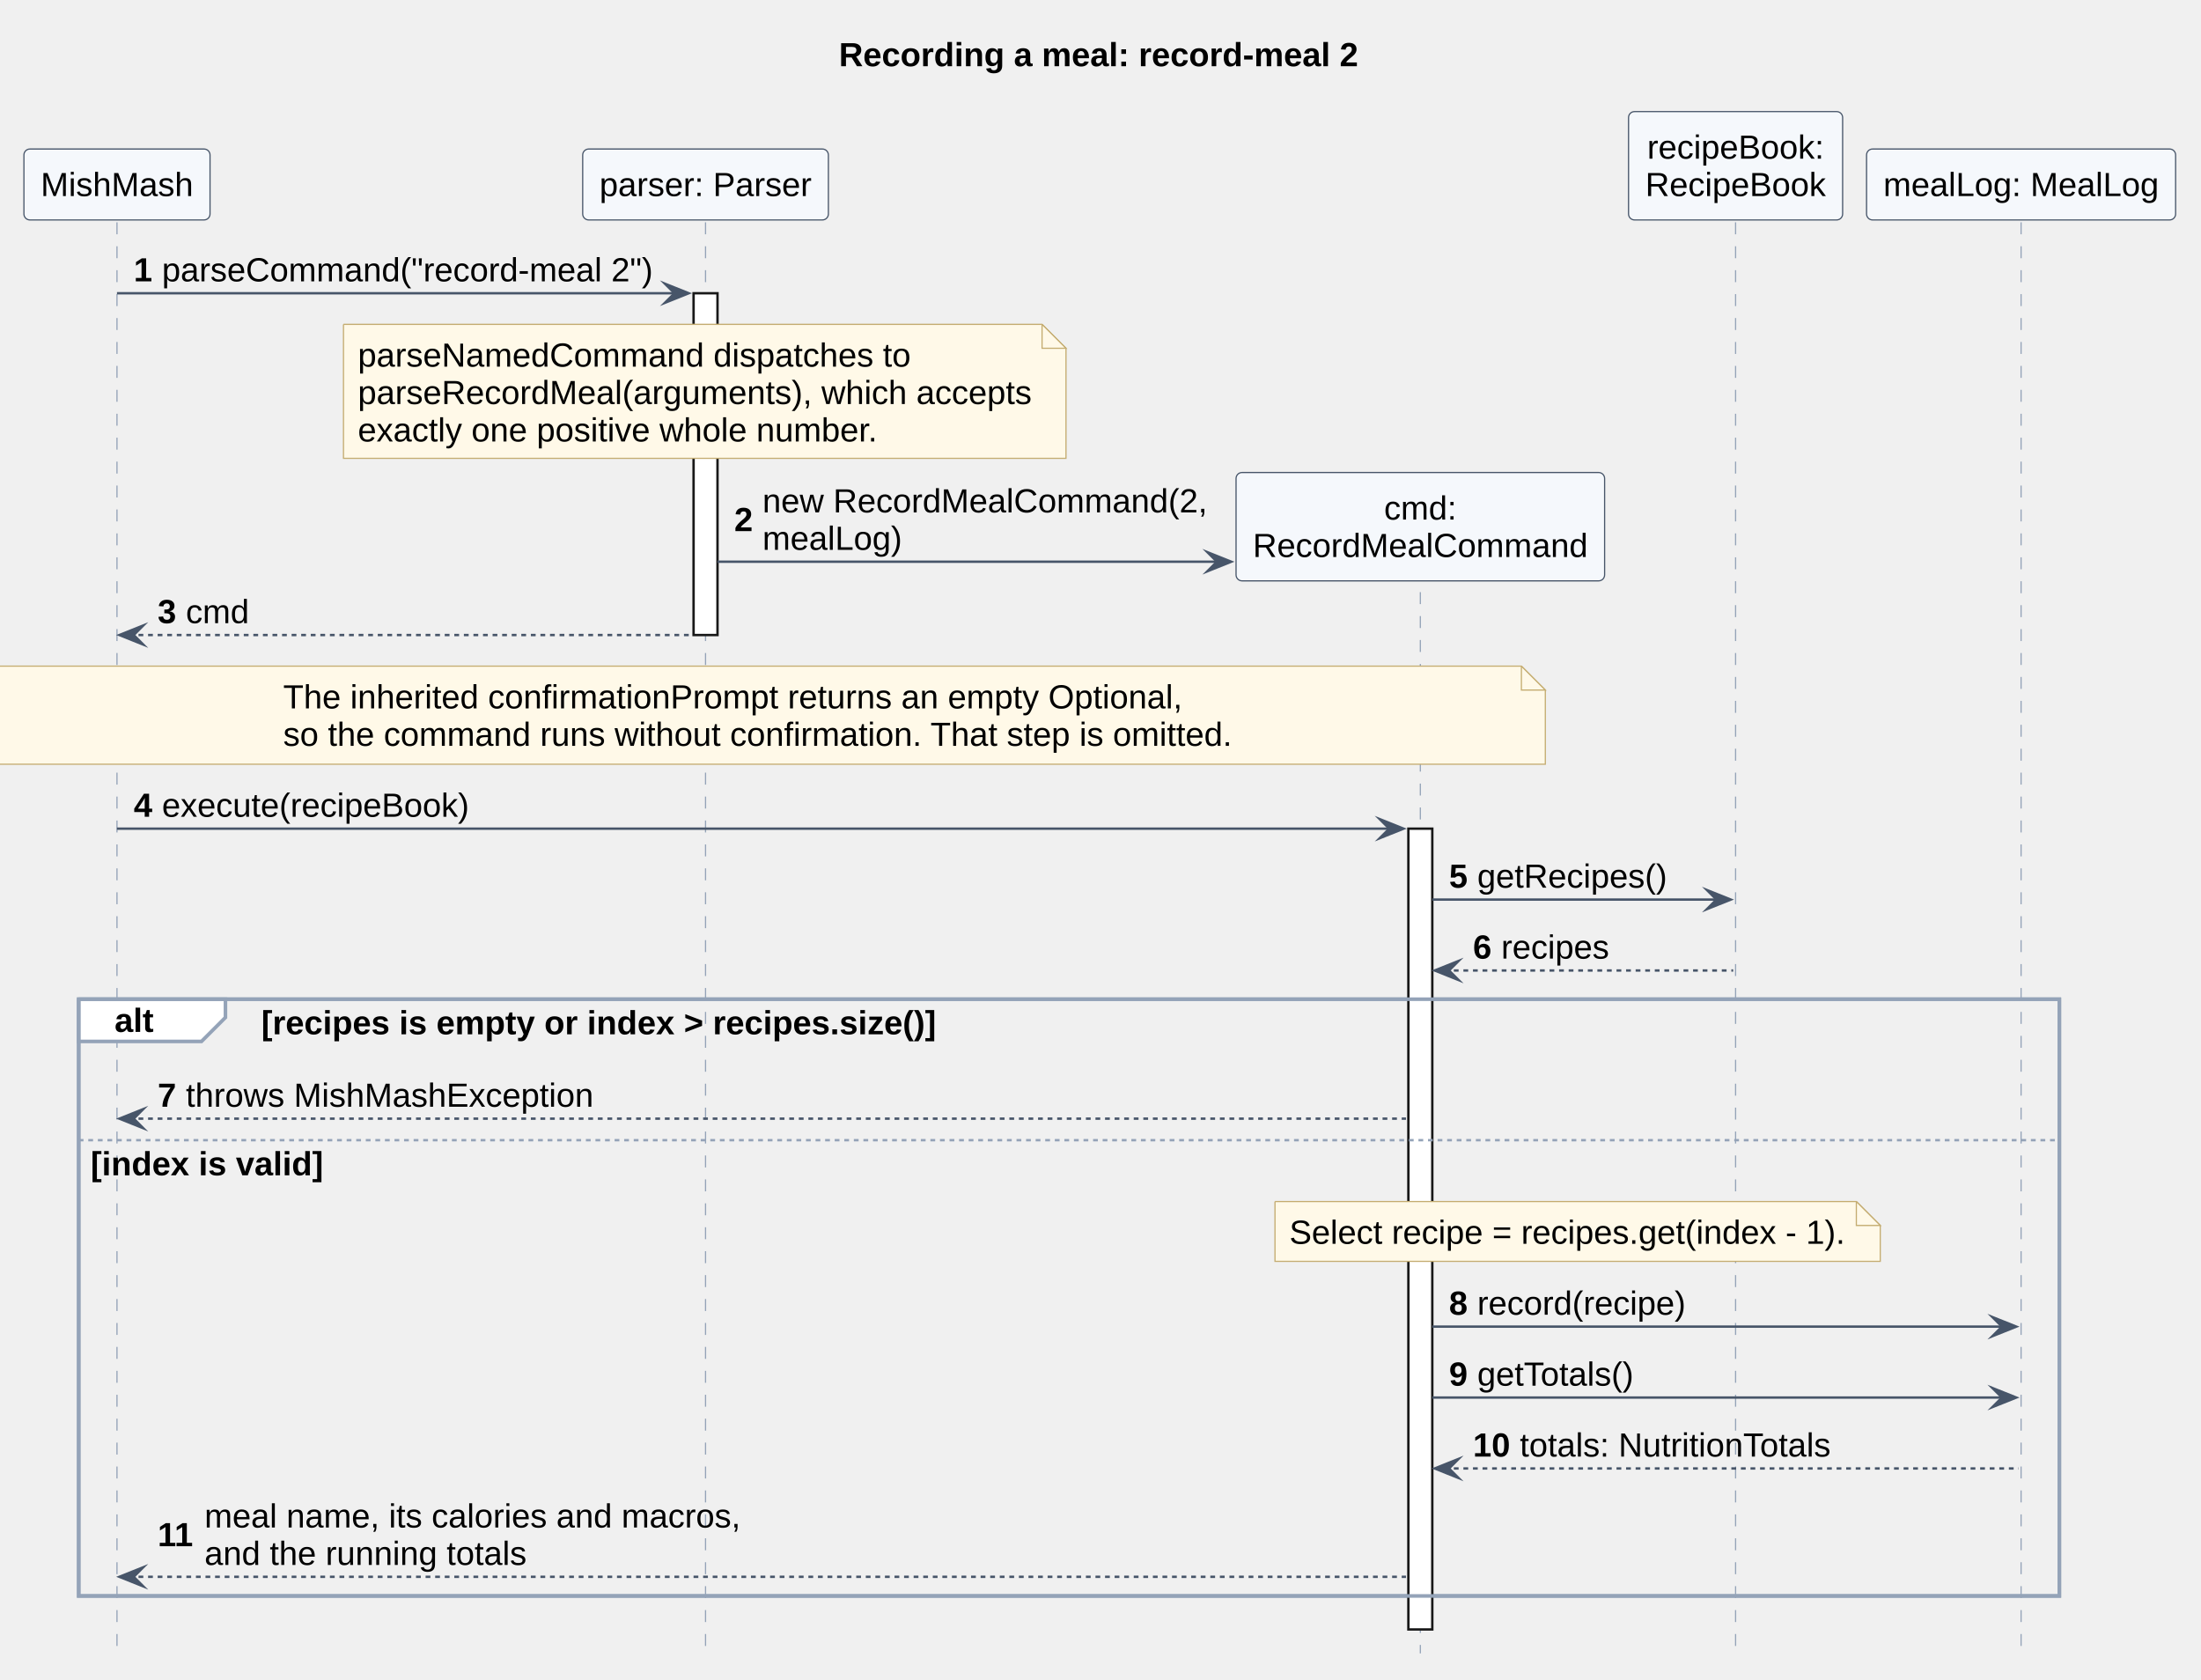
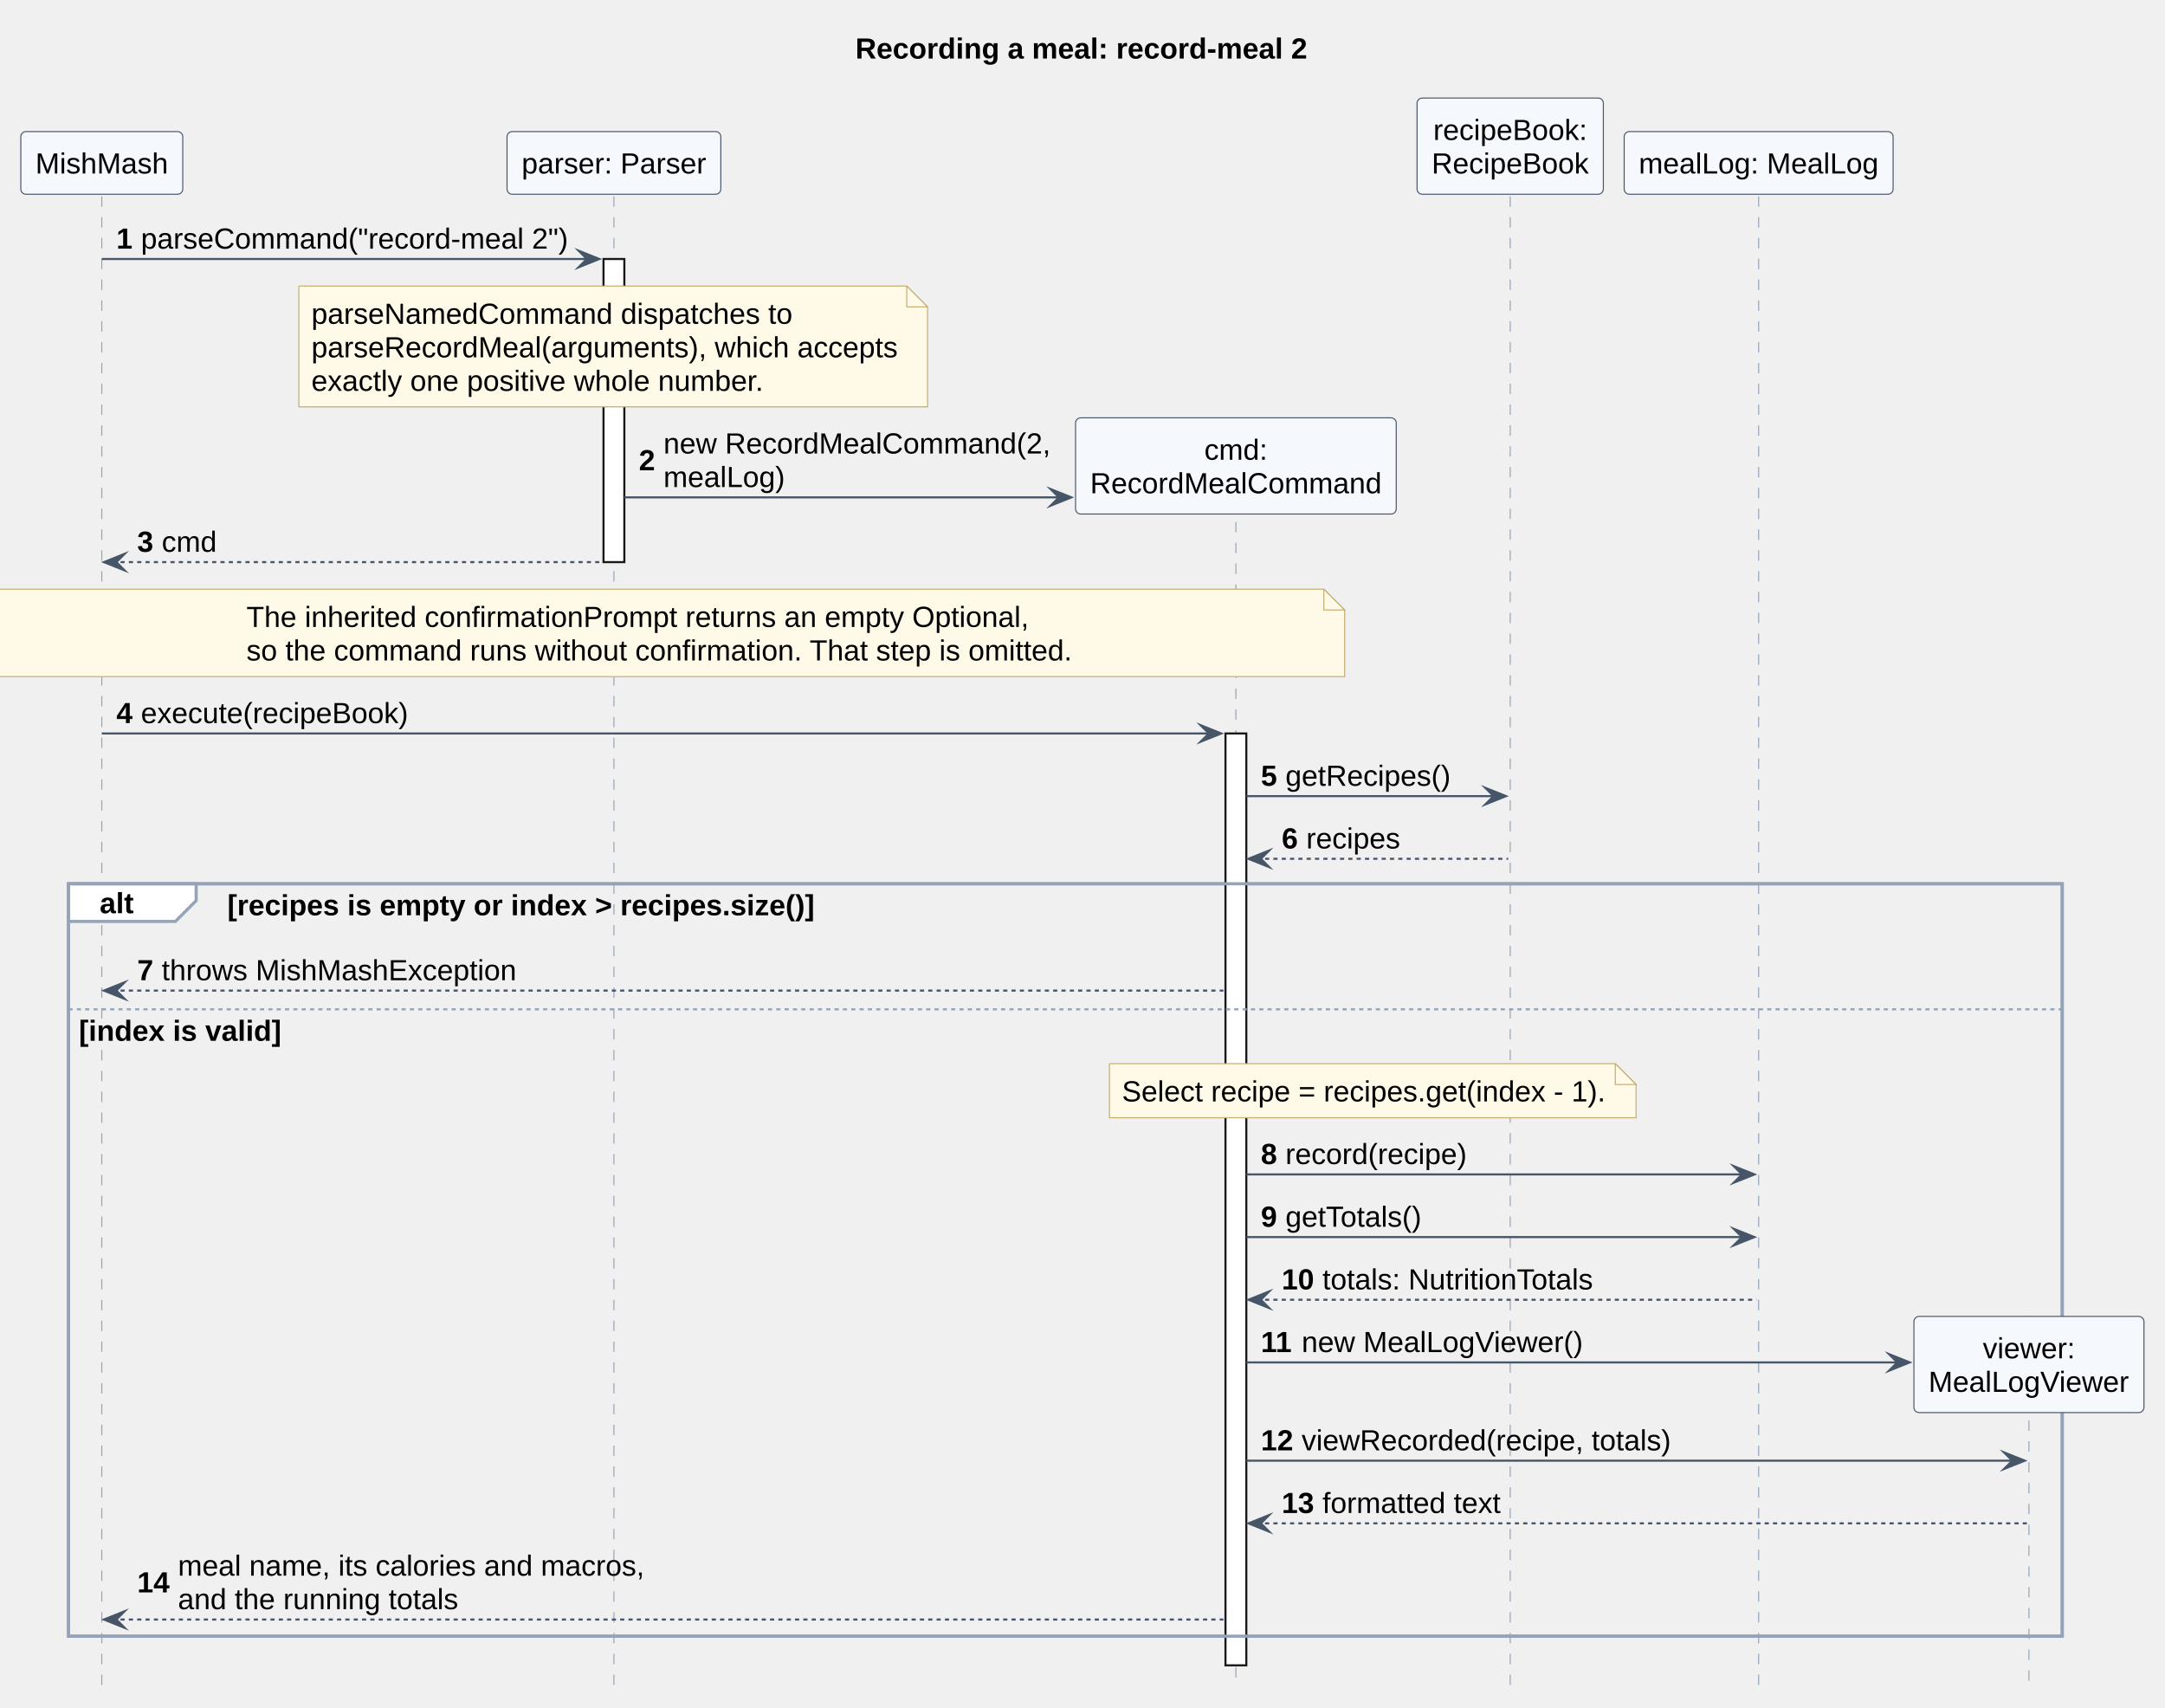
- <svg xmlns="http://www.w3.org/2000/svg" version="1.1" data-diagram-type="SEQUENCE" style="width:920px;height:702px;background:#FFFFFF;" width="920px" height="702px" viewBox="0 0 920 702" zoomAndPan="magnify" preserveAspectRatio="none" contentStyleType="text/css">
+ <svg xmlns="http://www.w3.org/2000/svg" version="1.1" data-diagram-type="SEQUENCE" style="width:1040px;height:820px;background:#FFFFFF;" width="1040px" height="820px" viewBox="0 0 1040 820" zoomAndPan="magnify" preserveAspectRatio="none" contentStyleType="text/css">
  <defs />
  <g font-family="sans-serif" lengthAdjust="spacing">
    <g class="title" data-source-line="2">
-       <text x="350.658" y="27.674" fill="#000" font-size="14" textLength="217.075" font-weight="700" font-family="Arial">Recording a meal: record-meal 2</text>
+       <text x="410.906" y="28.132" fill="#000" font-size="14" textLength="217.075" font-weight="700" font-family="Arial">Recording a meal: record-meal 2</text>
    </g>
-     <rect x="32.896" y="417.609" width="827.902" height="249.406" fill="none" style="stroke:#94A3B8;stroke-width:1.5;" />
+     <rect x="32.896" y="424.479" width="957.743" height="361.381" fill="none" style="stroke:#94A3B8;stroke-width:1.5;" />
    <g>
-       <rect x="45.396" y="92.922" width="8" height="598.094" fill="#000" fill-opacity="0" />
-       <line x1="48.896" y1="92.922" x2="48.896" y2="691.016" style="stroke:#94A3B8;stroke-width:0.5;stroke-dasharray:5,5;" />
+       <rect x="45.396" y="94.296" width="8" height="715.564" fill="#000" fill-opacity="0" />
+       <line x1="48.896" y1="94.296" x2="48.896" y2="809.86" style="stroke:#94A3B8;stroke-width:0.5;stroke-dasharray:5,5;" />
    </g>
    <g>
-       <rect x="291.411" y="92.922" width="8" height="598.094" fill="#000" fill-opacity="0" />
-       <line x1="294.911" y1="92.922" x2="294.911" y2="691.016" style="stroke:#94A3B8;stroke-width:0.5;stroke-dasharray:5,5;" />
+       <rect x="291.411" y="94.296" width="8" height="715.564" fill="#000" fill-opacity="0" />
+       <line x1="294.911" y1="94.296" x2="294.911" y2="809.86" style="stroke:#94A3B8;stroke-width:0.5;stroke-dasharray:5,5;" />
    </g>
    <g>
-       <rect x="289.911" y="122.563" width="10" height="142.844" fill="#FFF" style="stroke:#181818;stroke-width:1;" />
+       <rect x="289.911" y="124.395" width="10" height="145.592" fill="#FFF" style="stroke:#181818;stroke-width:1;" />
    </g>
    <g>
-       <rect x="590.189" y="197.484" width="8" height="493.531" fill="#000" fill-opacity="0" />
-       <line x1="593.689" y1="197.484" x2="593.689" y2="691.016" style="stroke:#94A3B8;stroke-width:0.5;stroke-dasharray:5,5;" />
+       <rect x="590.189" y="200.69" width="8" height="609.17" fill="#000" fill-opacity="0" />
+       <line x1="593.689" y1="200.69" x2="593.689" y2="809.86" style="stroke:#94A3B8;stroke-width:0.5;stroke-dasharray:5,5;" />
    </g>
    <g>
-       <rect x="588.689" y="346.328" width="10" height="334.688" fill="#FFF" style="stroke:#181818;stroke-width:1;" />
+       <rect x="588.689" y="352.282" width="10" height="447.578" fill="#FFF" style="stroke:#181818;stroke-width:1;" />
    </g>
    <g>
-       <rect x="721.961" y="92.922" width="8" height="598.094" fill="#000" fill-opacity="0" />
-       <line x1="725.461" y1="92.922" x2="725.461" y2="691.016" style="stroke:#94A3B8;stroke-width:0.5;stroke-dasharray:5,5;" />
+       <rect x="721.961" y="94.296" width="8" height="715.564" fill="#000" fill-opacity="0" />
+       <line x1="725.461" y1="94.296" x2="725.461" y2="809.86" style="stroke:#94A3B8;stroke-width:0.5;stroke-dasharray:5,5;" />
    </g>
    <g>
-       <rect x="841.299" y="92.922" width="8" height="598.094" fill="#000" fill-opacity="0" />
-       <line x1="844.799" y1="92.922" x2="844.799" y2="691.016" style="stroke:#94A3B8;stroke-width:0.5;stroke-dasharray:5,5;" />
+       <rect x="841.299" y="94.296" width="8" height="715.564" fill="#000" fill-opacity="0" />
+       <line x1="844.799" y1="94.296" x2="844.799" y2="809.86" style="stroke:#94A3B8;stroke-width:0.5;stroke-dasharray:5,5;" />
    </g>
-     <rect x="10" y="62.281" width="77.793" height="29.641" fill="#F5F8FC" style="stroke:#475569;stroke-width:0.5;" rx="2.5" ry="2.5" />
-     <text x="17" y="81.955" fill="#000" font-size="14" textLength="63.793" font-family="Arial">MishMash</text>
-     <rect x="243.563" y="62.281" width="102.696" height="29.641" fill="#F5F8FC" style="stroke:#475569;stroke-width:0.5;" rx="2.5" ry="2.5" />
-     <text x="250.563" y="81.955" fill="#000" font-size="14" textLength="88.696" font-family="Arial">parser: Parser</text>
-     <rect x="680.717" y="46.641" width="89.489" height="45.281" fill="#F5F8FC" style="stroke:#475569;stroke-width:0.5;" rx="2.5" ry="2.5" />
-     <text x="688.496" y="66.314" fill="#000" font-size="14" textLength="73.931" font-family="Arial">recipeBook:</text>
-     <text x="687.717" y="81.955" fill="#000" font-size="14" textLength="75.489" font-family="Arial">RecipeBook</text>
-     <rect x="780.206" y="62.281" width="129.186" height="29.641" fill="#F5F8FC" style="stroke:#475569;stroke-width:0.5;" rx="2.5" ry="2.5" />
-     <text x="787.206" y="81.955" fill="#000" font-size="14" textLength="115.186" font-family="Arial">mealLog: MealLog</text>
-     <polygon points="277.911,118.563,287.911,122.563,277.911,126.563,281.911,122.563" fill="#475569" style="stroke:#475569;stroke-width:1;stroke-linejoin:miter;stroke-miterlimit:10;" />
-     <line x1="48.896" y1="122.563" x2="283.911" y2="122.563" style="stroke:#475569;stroke-width:1;" />
-     <text x="55.896" y="117.596" fill="#000" font-size="14" font-weight="700" font-family="Arial">1</text>
-     <text x="67.683" y="117.596" fill="#000" font-size="14" textLength="183.921" font-family="Arial">parseCommand("record-meal</text>
-     <text x="251.604" y="117.596" fill="#000" font-size="14" font-family="Arial"> </text>
-     <text x="255.493" y="117.596" fill="#000" font-size="14" textLength="17.418" font-family="Arial">2")</text>
-     <path d="M143.574,135.563 L143.574,191.563 L445.574,191.563 L445.574,145.563 L435.574,135.563 L143.574,135.563" style="stroke:#C4AC70;stroke-width:0.5;" fill="#FFF9E8" />
-     <path d="M435.574,135.563 L435.574,145.563 L445.574,145.563 L435.574,135.563" style="stroke:#C4AC70;stroke-width:0.5;" fill="#FFF9E8" />
-     <text x="149.574" y="153.236" fill="#000" font-size="14" textLength="231.116" font-family="Arial">parseNamedCommand dispatches to</text>
-     <text x="149.574" y="168.877" fill="#000" font-size="14" textLength="281.675" font-family="Arial">parseRecordMeal(arguments), which accepts</text>
-     <text x="149.574" y="184.518" fill="#000" font-size="14" textLength="217.896" font-family="Arial">exactly one positive whole number.</text>
-     <rect x="516.662" y="197.484" width="154.055" height="45.281" fill="#F5F8FC" style="stroke:#475569;stroke-width:0.5;" rx="2.5" ry="2.5" />
-     <text x="578.521" y="217.158" fill="#000" font-size="14" textLength="30.338" font-family="Arial">cmd:</text>
-     <text x="523.662" y="232.799" fill="#000" font-size="14" textLength="140.055" font-family="Arial">RecordMealCommand</text>
-     <polygon points="504.662,230.766,514.662,234.766,504.662,238.766,508.662,234.766" fill="#475569" style="stroke:#475569;stroke-width:1;stroke-linejoin:miter;stroke-miterlimit:10;" />
-     <line x1="299.911" y1="234.766" x2="510.662" y2="234.766" style="stroke:#475569;stroke-width:1;" />
-     <text x="306.911" y="221.979" fill="#000" font-size="14" font-weight="700" font-family="Arial">2</text>
-     <text x="318.697" y="214.158" fill="#000" font-size="14" textLength="25.683" font-family="Arial">new</text>
-     <text x="344.38" y="214.158" fill="#000" font-size="14" font-family="Arial"> </text>
-     <text x="348.27" y="214.158" fill="#000" font-size="14" textLength="156.393" font-family="Arial">RecordMealCommand(2,</text>
-     <text x="318.697" y="229.799" fill="#000" font-size="14" textLength="58.365" font-family="Arial">mealLog)</text>
-     <polygon points="59.896,261.406,49.896,265.406,59.896,269.406,55.896,265.406" fill="#475569" style="stroke:#475569;stroke-width:1;stroke-linejoin:miter;stroke-miterlimit:10;" />
-     <line x1="53.896" y1="265.406" x2="288.911" y2="265.406" style="stroke:#475569;stroke-width:1;stroke-dasharray:2,2;" />
-     <text x="65.896" y="260.439" fill="#000" font-size="14" font-weight="700" font-family="Arial">3</text>
-     <text x="77.683" y="260.439" fill="#000" font-size="14" textLength="26.448" font-family="Arial">cmd</text>
-     <path d="M-4.065,278.406 L-4.065,319.406 L645.935,319.406 L645.935,288.406 L635.935,278.406 L-4.065,278.406" style="stroke:#C4AC70;stroke-width:0.5;" fill="#FFF9E8" />
-     <path d="M635.935,278.406 L635.935,288.406 L645.935,288.406 L635.935,278.406" style="stroke:#C4AC70;stroke-width:0.5;" fill="#FFF9E8" />
-     <text x="118.37" y="296.08" fill="#000" font-size="14" textLength="375.847" font-family="Arial">The inherited confirmationPrompt returns an empty Optional,</text>
-     <text x="118.37" y="311.721" fill="#000" font-size="14" textLength="396.847" font-family="Arial">so the command runs without confirmation. That step is omitted.</text>
-     <polygon points="576.689,342.328,586.689,346.328,576.689,350.328,580.689,346.328" fill="#475569" style="stroke:#475569;stroke-width:1;stroke-linejoin:miter;stroke-miterlimit:10;" />
-     <line x1="48.896" y1="346.328" x2="582.689" y2="346.328" style="stroke:#475569;stroke-width:1;" />
-     <text x="55.896" y="341.361" fill="#000" font-size="14" font-weight="700" font-family="Arial">4</text>
-     <text x="67.683" y="341.361" fill="#000" font-size="14" textLength="128.399" font-family="Arial">execute(recipeBook)</text>
-     <polygon points="713.461,371.969,723.461,375.969,713.461,379.969,717.461,375.969" fill="#475569" style="stroke:#475569;stroke-width:1;stroke-linejoin:miter;stroke-miterlimit:10;" />
-     <line x1="598.689" y1="375.969" x2="719.461" y2="375.969" style="stroke:#475569;stroke-width:1;" />
-     <text x="605.689" y="371.002" fill="#000" font-size="14" font-weight="700" font-family="Arial">5</text>
-     <text x="617.476" y="371.002" fill="#000" font-size="14" textLength="79.365" font-family="Arial">getRecipes()</text>
-     <polygon points="609.689,401.609,599.689,405.609,609.689,409.609,605.689,405.609" fill="#475569" style="stroke:#475569;stroke-width:1;stroke-linejoin:miter;stroke-miterlimit:10;" />
-     <line x1="603.689" y1="405.609" x2="724.461" y2="405.609" style="stroke:#475569;stroke-width:1;stroke-dasharray:2,2;" />
-     <text x="615.689" y="400.643" fill="#000" font-size="14" font-weight="700" font-family="Arial">6</text>
-     <text x="627.476" y="400.643" fill="#000" font-size="14" textLength="45.131" font-family="Arial">recipes</text>
-     <path d="M32.896,417.609 L94.234,417.609 L94.234,425.25 L84.234,435.25 L32.896,435.25 L32.896,417.609" style="stroke:#94A3B8;stroke-width:1.5;" fill="#FFF" />
-     <rect x="32.896" y="417.609" width="827.902" height="249.406" fill="none" style="stroke:#94A3B8;stroke-width:1.5;" />
-     <text x="47.896" y="431.283" fill="#000" font-size="14" textLength="16.338" font-weight="700" font-family="Arial">alt</text>
-     <text x="109.234" y="432.283" fill="#000" font-size="14" textLength="282.058" font-weight="700" font-family="Arial">[recipes is empty or index &gt; recipes.size()]</text>
-     <polygon points="59.896,463.531,49.896,467.531,59.896,471.531,55.896,467.531" fill="#475569" style="stroke:#475569;stroke-width:1;stroke-linejoin:miter;stroke-miterlimit:10;" />
-     <line x1="53.896" y1="467.531" x2="587.689" y2="467.531" style="stroke:#475569;stroke-width:1;stroke-dasharray:2,2;" />
-     <text x="65.896" y="462.564" fill="#000" font-size="14" font-weight="700" font-family="Arial">7</text>
-     <text x="77.683" y="462.564" fill="#000" font-size="14" textLength="41.234" font-family="Arial">throws</text>
-     <text x="118.917" y="462.564" fill="#000" font-size="14" font-family="Arial"> </text>
-     <text x="122.807" y="462.564" fill="#000" font-size="14" textLength="125.275" font-family="Arial">MishMashException</text>
-     <line x1="32.896" y1="476.531" x2="860.799" y2="476.531" style="stroke:#94A3B8;stroke-width:1;stroke-dasharray:2,2;" />
-     <text x="37.896" y="491.205" fill="#000" font-size="14" textLength="97.248" font-weight="700" font-family="Arial">[index is valid]</text>
-     <path d="M532.936,502.172 L532.936,527.172 L785.936,527.172 L785.936,512.172 L775.936,502.172 L532.936,502.172" style="stroke:#C4AC70;stroke-width:0.5;" fill="#FFF9E8" />
-     <path d="M775.936,502.172 L775.936,512.172 L785.936,512.172 L775.936,502.172" style="stroke:#C4AC70;stroke-width:0.5;" fill="#FFF9E8" />
-     <text x="538.936" y="519.846" fill="#000" font-size="14" textLength="232.278" font-family="Arial">Select recipe = recipes.get(index - 1).</text>
-     <polygon points="832.799,550.453,842.799,554.453,832.799,558.453,836.799,554.453" fill="#475569" style="stroke:#475569;stroke-width:1;stroke-linejoin:miter;stroke-miterlimit:10;" />
-     <line x1="598.689" y1="554.453" x2="838.799" y2="554.453" style="stroke:#475569;stroke-width:1;" />
-     <text x="605.689" y="549.486" fill="#000" font-size="14" font-weight="700" font-family="Arial">8</text>
-     <text x="617.476" y="549.486" fill="#000" font-size="14" textLength="87.138" font-family="Arial">record(recipe)</text>
-     <polygon points="832.799,580.094,842.799,584.094,832.799,588.094,836.799,584.094" fill="#475569" style="stroke:#475569;stroke-width:1;stroke-linejoin:miter;stroke-miterlimit:10;" />
-     <line x1="598.689" y1="584.094" x2="838.799" y2="584.094" style="stroke:#475569;stroke-width:1;" />
-     <text x="605.689" y="579.127" fill="#000" font-size="14" font-weight="700" font-family="Arial">9</text>
-     <text x="617.476" y="579.127" fill="#000" font-size="14" textLength="66.91" font-family="Arial">getTotals()</text>
-     <polygon points="609.689,609.734,599.689,613.734,609.689,617.734,605.689,613.734" fill="#475569" style="stroke:#475569;stroke-width:1;stroke-linejoin:miter;stroke-miterlimit:10;" />
-     <line x1="603.689" y1="613.734" x2="843.799" y2="613.734" style="stroke:#475569;stroke-width:1;stroke-dasharray:2,2;" />
-     <text x="615.689" y="608.768" fill="#000" font-size="14" textLength="15.572" font-weight="700" font-family="Arial">10</text>
-     <text x="635.262" y="608.768" fill="#000" font-size="14" textLength="37.352" font-family="Arial">totals:</text>
-     <text x="672.613" y="608.768" fill="#000" font-size="14" font-family="Arial"> </text>
-     <text x="676.503" y="608.768" fill="#000" font-size="14" textLength="90.255" font-family="Arial">NutritionTotals</text>
-     <polygon points="59.896,655.016,49.896,659.016,59.896,663.016,55.896,659.016" fill="#475569" style="stroke:#475569;stroke-width:1;stroke-linejoin:miter;stroke-miterlimit:10;" />
-     <line x1="53.896" y1="659.016" x2="587.689" y2="659.016" style="stroke:#475569;stroke-width:1;stroke-dasharray:2,2;" />
-     <text x="65.896" y="646.229" fill="#000" font-size="14" textLength="15.572" font-weight="700" font-family="Arial">11</text>
-     <text x="85.469" y="638.408" fill="#000" font-size="14" textLength="30.345" font-family="Arial">meal</text>
-     <text x="115.813" y="638.408" fill="#000" font-size="14" font-family="Arial"> </text>
-     <text x="119.703" y="638.408" fill="#000" font-size="14" textLength="38.91" font-family="Arial">name,</text>
-     <text x="158.613" y="638.408" fill="#000" font-size="14" font-family="Arial"> </text>
-     <text x="162.503" y="638.408" fill="#000" font-size="14" textLength="14" font-family="Arial">its</text>
-     <text x="176.503" y="638.408" fill="#000" font-size="14" font-family="Arial"> </text>
-     <text x="180.393" y="638.408" fill="#000" font-size="14" textLength="48.241" font-family="Arial">calories</text>
-     <text x="228.634" y="638.408" fill="#000" font-size="14" font-family="Arial"> </text>
-     <text x="232.523" y="638.408" fill="#000" font-size="14" textLength="23.358" font-family="Arial">and</text>
-     <text x="255.882" y="638.408" fill="#000" font-size="14" font-family="Arial"> </text>
-     <text x="259.771" y="638.408" fill="#000" font-size="14" textLength="49.786" font-family="Arial">macros,</text>
-     <text x="85.469" y="654.049" fill="#000" font-size="14" textLength="23.358" font-family="Arial">and</text>
-     <text x="108.827" y="654.049" fill="#000" font-size="14" font-family="Arial"> </text>
-     <text x="112.717" y="654.049" fill="#000" font-size="14" textLength="19.462" font-family="Arial">the</text>
-     <text x="132.179" y="654.049" fill="#000" font-size="14" font-family="Arial"> </text>
-     <text x="136.068" y="654.049" fill="#000" font-size="14" textLength="46.703" font-family="Arial">running</text>
-     <text x="182.771" y="654.049" fill="#000" font-size="14" font-family="Arial"> </text>
-     <text x="186.661" y="654.049" fill="#000" font-size="14" textLength="33.462" font-family="Arial">totals</text>
+     <g>
+       <rect x="971.14" y="632.269" width="8" height="177.592" fill="#000" fill-opacity="0" />
+       <line x1="974.64" y1="632.269" x2="974.64" y2="809.86" style="stroke:#94A3B8;stroke-width:0.5;stroke-dasharray:5,5;" />
+     </g>
+     <rect x="10" y="63.197" width="77.793" height="30.099" fill="#F5F8FC" style="stroke:#475569;stroke-width:0.5;" rx="2.5" ry="2.5" />
+     <text x="17" y="83.329" fill="#000" font-size="14" textLength="63.793" font-family="Arial">MishMash</text>
+     <rect x="243.563" y="63.197" width="102.696" height="30.099" fill="#F5F8FC" style="stroke:#475569;stroke-width:0.5;" rx="2.5" ry="2.5" />
+     <text x="250.563" y="83.329" fill="#000" font-size="14" textLength="88.696" font-family="Arial">parser: Parser</text>
+     <rect x="680.717" y="47.099" width="89.489" height="46.197" fill="#F5F8FC" style="stroke:#475569;stroke-width:0.5;" rx="2.5" ry="2.5" />
+     <text x="688.496" y="67.23" fill="#000" font-size="14" textLength="73.931" font-family="Arial">recipeBook:</text>
+     <text x="687.717" y="83.329" fill="#000" font-size="14" textLength="75.489" font-family="Arial">RecipeBook</text>
+     <rect x="780.206" y="63.197" width="129.186" height="30.099" fill="#F5F8FC" style="stroke:#475569;stroke-width:0.5;" rx="2.5" ry="2.5" />
+     <text x="787.206" y="83.329" fill="#000" font-size="14" textLength="115.186" font-family="Arial">mealLog: MealLog</text>
+     <polygon points="277.911,120.395,287.911,124.395,277.911,128.395,281.911,124.395" fill="#475569" style="stroke:#475569;stroke-width:1;stroke-linejoin:miter;stroke-miterlimit:10;" />
+     <line x1="48.896" y1="124.395" x2="283.911" y2="124.395" style="stroke:#475569;stroke-width:1;" />
+     <text x="55.896" y="119.428" fill="#000" font-size="14" font-weight="700" font-family="Arial">1</text>
+     <text x="67.683" y="119.428" fill="#000" font-size="14" textLength="183.921" font-family="Arial">parseCommand("record-meal</text>
+     <text x="251.604" y="119.428" fill="#000" font-size="14" font-family="Arial"> </text>
+     <text x="255.493" y="119.428" fill="#000" font-size="14" textLength="17.418" font-family="Arial">2")</text>
+     <path d="M143.574,137.395 L143.574,195.395 L445.574,195.395 L445.574,147.395 L435.574,137.395 L143.574,137.395" style="stroke:#C4AC70;stroke-width:0.5;" fill="#FFF9E8" />
+     <path d="M435.574,137.395 L435.574,147.395 L445.574,147.395 L435.574,137.395" style="stroke:#C4AC70;stroke-width:0.5;" fill="#FFF9E8" />
+     <text x="149.574" y="155.526" fill="#000" font-size="14" textLength="231.116" font-family="Arial">parseNamedCommand dispatches to</text>
+     <text x="149.574" y="171.625" fill="#000" font-size="14" textLength="281.675" font-family="Arial">parseRecordMeal(arguments), which accepts</text>
+     <text x="149.574" y="187.724" fill="#000" font-size="14" textLength="217.896" font-family="Arial">exactly one positive whole number.</text>
+     <rect x="516.662" y="200.69" width="154.055" height="46.197" fill="#F5F8FC" style="stroke:#475569;stroke-width:0.5;" rx="2.5" ry="2.5" />
+     <text x="578.521" y="220.822" fill="#000" font-size="14" textLength="30.338" font-family="Arial">cmd:</text>
+     <text x="523.662" y="236.921" fill="#000" font-size="14" textLength="140.055" font-family="Arial">RecordMealCommand</text>
+     <polygon points="504.662,234.888,514.662,238.888,504.662,242.888,508.662,238.888" fill="#475569" style="stroke:#475569;stroke-width:1;stroke-linejoin:miter;stroke-miterlimit:10;" />
+     <line x1="299.911" y1="238.888" x2="510.662" y2="238.888" style="stroke:#475569;stroke-width:1;" />
+     <text x="306.911" y="225.872" fill="#000" font-size="14" font-weight="700" font-family="Arial">2</text>
+     <text x="318.697" y="217.822" fill="#000" font-size="14" textLength="25.683" font-family="Arial">new</text>
+     <text x="344.38" y="217.822" fill="#000" font-size="14" font-family="Arial"> </text>
+     <text x="348.27" y="217.822" fill="#000" font-size="14" textLength="156.393" font-family="Arial">RecordMealCommand(2,</text>
+     <text x="318.697" y="233.921" fill="#000" font-size="14" textLength="58.365" font-family="Arial">mealLog)</text>
+     <polygon points="59.896,265.986,49.896,269.986,59.896,273.986,55.896,269.986" fill="#475569" style="stroke:#475569;stroke-width:1;stroke-linejoin:miter;stroke-miterlimit:10;" />
+     <line x1="53.896" y1="269.986" x2="288.911" y2="269.986" style="stroke:#475569;stroke-width:1;stroke-dasharray:2,2;" />
+     <text x="65.896" y="265.02" fill="#000" font-size="14" font-weight="700" font-family="Arial">3</text>
+     <text x="77.683" y="265.02" fill="#000" font-size="14" textLength="26.448" font-family="Arial">cmd</text>
+     <path d="M-4.065,282.986 L-4.065,324.986 L645.935,324.986 L645.935,292.986 L635.935,282.986 L-4.065,282.986" style="stroke:#C4AC70;stroke-width:0.5;" fill="#FFF9E8" />
+     <path d="M635.935,282.986 L635.935,292.986 L645.935,292.986 L635.935,282.986" style="stroke:#C4AC70;stroke-width:0.5;" fill="#FFF9E8" />
+     <text x="118.37" y="301.118" fill="#000" font-size="14" textLength="375.847" font-family="Arial">The inherited confirmationPrompt returns an empty Optional,</text>
+     <text x="118.37" y="317.217" fill="#000" font-size="14" textLength="396.847" font-family="Arial">so the command runs without confirmation. That step is omitted.</text>
+     <polygon points="576.689,348.282,586.689,352.282,576.689,356.282,580.689,352.282" fill="#475569" style="stroke:#475569;stroke-width:1;stroke-linejoin:miter;stroke-miterlimit:10;" />
+     <line x1="48.896" y1="352.282" x2="582.689" y2="352.282" style="stroke:#475569;stroke-width:1;" />
+     <text x="55.896" y="347.315" fill="#000" font-size="14" font-weight="700" font-family="Arial">4</text>
+     <text x="67.683" y="347.315" fill="#000" font-size="14" textLength="128.399" font-family="Arial">execute(recipeBook)</text>
+     <polygon points="713.461,378.381,723.461,382.381,713.461,386.381,717.461,382.381" fill="#475569" style="stroke:#475569;stroke-width:1;stroke-linejoin:miter;stroke-miterlimit:10;" />
+     <line x1="598.689" y1="382.381" x2="719.461" y2="382.381" style="stroke:#475569;stroke-width:1;" />
+     <text x="605.689" y="377.414" fill="#000" font-size="14" font-weight="700" font-family="Arial">5</text>
+     <text x="617.476" y="377.414" fill="#000" font-size="14" textLength="79.365" font-family="Arial">getRecipes()</text>
+     <polygon points="609.689,408.479,599.689,412.479,609.689,416.479,605.689,412.479" fill="#475569" style="stroke:#475569;stroke-width:1;stroke-linejoin:miter;stroke-miterlimit:10;" />
+     <line x1="603.689" y1="412.479" x2="724.461" y2="412.479" style="stroke:#475569;stroke-width:1;stroke-dasharray:2,2;" />
+     <text x="615.689" y="407.513" fill="#000" font-size="14" font-weight="700" font-family="Arial">6</text>
+     <text x="627.476" y="407.513" fill="#000" font-size="14" textLength="45.131" font-family="Arial">recipes</text>
+     <path d="M32.896,424.479 L94.234,424.479 L94.234,432.578 L84.234,442.578 L32.896,442.578 L32.896,424.479" style="stroke:#94A3B8;stroke-width:1.5;" fill="#FFF" />
+     <rect x="32.896" y="424.479" width="957.743" height="361.381" fill="none" style="stroke:#94A3B8;stroke-width:1.5;" />
+     <text x="47.896" y="438.611" fill="#000" font-size="14" textLength="16.338" font-weight="700" font-family="Arial">alt</text>
+     <text x="109.234" y="439.611" fill="#000" font-size="14" textLength="282.058" font-weight="700" font-family="Arial">[recipes is empty or index &gt; recipes.size()]</text>
+     <polygon points="59.896,471.775,49.896,475.775,59.896,479.775,55.896,475.775" fill="#475569" style="stroke:#475569;stroke-width:1;stroke-linejoin:miter;stroke-miterlimit:10;" />
+     <line x1="53.896" y1="475.775" x2="587.689" y2="475.775" style="stroke:#475569;stroke-width:1;stroke-dasharray:2,2;" />
+     <text x="65.896" y="470.809" fill="#000" font-size="14" font-weight="700" font-family="Arial">7</text>
+     <text x="77.683" y="470.809" fill="#000" font-size="14" textLength="41.234" font-family="Arial">throws</text>
+     <text x="118.917" y="470.809" fill="#000" font-size="14" font-family="Arial"> </text>
+     <text x="122.807" y="470.809" fill="#000" font-size="14" textLength="125.275" font-family="Arial">MishMashException</text>
+     <line x1="32.896" y1="484.775" x2="990.64" y2="484.775" style="stroke:#94A3B8;stroke-width:1;stroke-dasharray:2,2;" />
+     <text x="37.896" y="499.907" fill="#000" font-size="14" textLength="97.248" font-weight="700" font-family="Arial">[index is valid]</text>
+     <path d="M532.936,510.874 L532.936,536.874 L785.936,536.874 L785.936,520.874 L775.936,510.874 L532.936,510.874" style="stroke:#C4AC70;stroke-width:0.5;" fill="#FFF9E8" />
+     <path d="M775.936,510.874 L775.936,520.874 L785.936,520.874 L775.936,510.874" style="stroke:#C4AC70;stroke-width:0.5;" fill="#FFF9E8" />
+     <text x="538.936" y="529.006" fill="#000" font-size="14" textLength="232.278" font-family="Arial">Select recipe = recipes.get(index - 1).</text>
+     <polygon points="832.799,560.071,842.799,564.071,832.799,568.071,836.799,564.071" fill="#475569" style="stroke:#475569;stroke-width:1;stroke-linejoin:miter;stroke-miterlimit:10;" />
+     <line x1="598.689" y1="564.071" x2="838.799" y2="564.071" style="stroke:#475569;stroke-width:1;" />
+     <text x="605.689" y="559.104" fill="#000" font-size="14" font-weight="700" font-family="Arial">8</text>
+     <text x="617.476" y="559.104" fill="#000" font-size="14" textLength="87.138" font-family="Arial">record(recipe)</text>
+     <polygon points="832.799,590.17,842.799,594.17,832.799,598.17,836.799,594.17" fill="#475569" style="stroke:#475569;stroke-width:1;stroke-linejoin:miter;stroke-miterlimit:10;" />
+     <line x1="598.689" y1="594.17" x2="838.799" y2="594.17" style="stroke:#475569;stroke-width:1;" />
+     <text x="605.689" y="589.203" fill="#000" font-size="14" font-weight="700" font-family="Arial">9</text>
+     <text x="617.476" y="589.203" fill="#000" font-size="14" textLength="66.91" font-family="Arial">getTotals()</text>
+     <polygon points="609.689,620.269,599.689,624.269,609.689,628.269,605.689,624.269" fill="#475569" style="stroke:#475569;stroke-width:1;stroke-linejoin:miter;stroke-miterlimit:10;" />
+     <line x1="603.689" y1="624.269" x2="843.799" y2="624.269" style="stroke:#475569;stroke-width:1;stroke-dasharray:2,2;" />
+     <text x="615.689" y="619.302" fill="#000" font-size="14" textLength="15.572" font-weight="700" font-family="Arial">10</text>
+     <text x="635.262" y="619.302" fill="#000" font-size="14" textLength="37.352" font-family="Arial">totals:</text>
+     <text x="672.613" y="619.302" fill="#000" font-size="14" font-family="Arial"> </text>
+     <text x="676.503" y="619.302" fill="#000" font-size="14" textLength="90.255" font-family="Arial">NutritionTotals</text>
+     <rect x="919.392" y="632.269" width="110.496" height="46.197" fill="#F5F8FC" style="stroke:#475569;stroke-width:0.5;" rx="2.5" ry="2.5" />
+     <text x="952.467" y="652.4" fill="#000" font-size="14" textLength="44.345" font-family="Arial">viewer:</text>
+     <text x="926.392" y="668.499" fill="#000" font-size="14" textLength="96.496" font-family="Arial">MealLogViewer</text>
+     <polygon points="907.392,650.367,917.392,654.367,907.392,658.367,911.392,654.367" fill="#475569" style="stroke:#475569;stroke-width:1;stroke-linejoin:miter;stroke-miterlimit:10;" />
+     <line x1="598.689" y1="654.367" x2="913.392" y2="654.367" style="stroke:#475569;stroke-width:1;" />
+     <text x="605.689" y="649.4" fill="#000" font-size="14" textLength="15.572" font-weight="700" font-family="Arial">11</text>
+     <text x="625.262" y="649.4" fill="#000" font-size="14" textLength="25.683" font-family="Arial">new</text>
+     <text x="650.944" y="649.4" fill="#000" font-size="14" font-family="Arial"> </text>
+     <text x="654.834" y="649.4" fill="#000" font-size="14" textLength="105.82" font-family="Arial">MealLogViewer()</text>
+     <polygon points="962.64,697.564,972.64,701.564,962.64,705.564,966.64,701.564" fill="#475569" style="stroke:#475569;stroke-width:1;stroke-linejoin:miter;stroke-miterlimit:10;" />
+     <line x1="598.689" y1="701.564" x2="968.64" y2="701.564" style="stroke:#475569;stroke-width:1;" />
+     <text x="605.689" y="696.598" fill="#000" font-size="14" textLength="15.572" font-weight="700" font-family="Arial">12</text>
+     <text x="625.262" y="696.598" fill="#000" font-size="14" textLength="135.393" font-family="Arial">viewRecorded(recipe,</text>
+     <text x="760.654" y="696.598" fill="#000" font-size="14" font-family="Arial"> </text>
+     <text x="764.544" y="696.598" fill="#000" font-size="14" textLength="38.124" font-family="Arial">totals)</text>
+     <polygon points="609.689,727.663,599.689,731.663,609.689,735.663,605.689,731.663" fill="#475569" style="stroke:#475569;stroke-width:1;stroke-linejoin:miter;stroke-miterlimit:10;" />
+     <line x1="603.689" y1="731.663" x2="973.64" y2="731.663" style="stroke:#475569;stroke-width:1;stroke-dasharray:2,2;" />
+     <text x="615.689" y="726.696" fill="#000" font-size="14" textLength="15.572" font-weight="700" font-family="Arial">13</text>
+     <text x="635.262" y="726.696" fill="#000" font-size="14" textLength="59.138" font-family="Arial">formatted</text>
+     <text x="694.399" y="726.696" fill="#000" font-size="14" font-family="Arial"> </text>
+     <text x="698.289" y="726.696" fill="#000" font-size="14" textLength="22.565" font-family="Arial">text</text>
+     <polygon points="59.896,773.86,49.896,777.86,59.896,781.86,55.896,777.86" fill="#475569" style="stroke:#475569;stroke-width:1;stroke-linejoin:miter;stroke-miterlimit:10;" />
+     <line x1="53.896" y1="777.86" x2="587.689" y2="777.86" style="stroke:#475569;stroke-width:1;stroke-dasharray:2,2;" />
+     <text x="65.896" y="764.844" fill="#000" font-size="14" textLength="15.572" font-weight="700" font-family="Arial">14</text>
+     <text x="85.469" y="756.795" fill="#000" font-size="14" textLength="30.345" font-family="Arial">meal</text>
+     <text x="115.813" y="756.795" fill="#000" font-size="14" font-family="Arial"> </text>
+     <text x="119.703" y="756.795" fill="#000" font-size="14" textLength="38.91" font-family="Arial">name,</text>
+     <text x="158.613" y="756.795" fill="#000" font-size="14" font-family="Arial"> </text>
+     <text x="162.503" y="756.795" fill="#000" font-size="14" textLength="14" font-family="Arial">its</text>
+     <text x="176.503" y="756.795" fill="#000" font-size="14" font-family="Arial"> </text>
+     <text x="180.393" y="756.795" fill="#000" font-size="14" textLength="48.241" font-family="Arial">calories</text>
+     <text x="228.634" y="756.795" fill="#000" font-size="14" font-family="Arial"> </text>
+     <text x="232.523" y="756.795" fill="#000" font-size="14" textLength="23.358" font-family="Arial">and</text>
+     <text x="255.882" y="756.795" fill="#000" font-size="14" font-family="Arial"> </text>
+     <text x="259.771" y="756.795" fill="#000" font-size="14" textLength="49.786" font-family="Arial">macros,</text>
+     <text x="85.469" y="772.894" fill="#000" font-size="14" textLength="23.358" font-family="Arial">and</text>
+     <text x="108.827" y="772.894" fill="#000" font-size="14" font-family="Arial"> </text>
+     <text x="112.717" y="772.894" fill="#000" font-size="14" textLength="19.462" font-family="Arial">the</text>
+     <text x="132.179" y="772.894" fill="#000" font-size="14" font-family="Arial"> </text>
+     <text x="136.068" y="772.894" fill="#000" font-size="14" textLength="46.703" font-family="Arial">running</text>
+     <text x="182.771" y="772.894" fill="#000" font-size="14" font-family="Arial"> </text>
+     <text x="186.661" y="772.894" fill="#000" font-size="14" textLength="33.462" font-family="Arial">totals</text>
  </g>
</svg>
